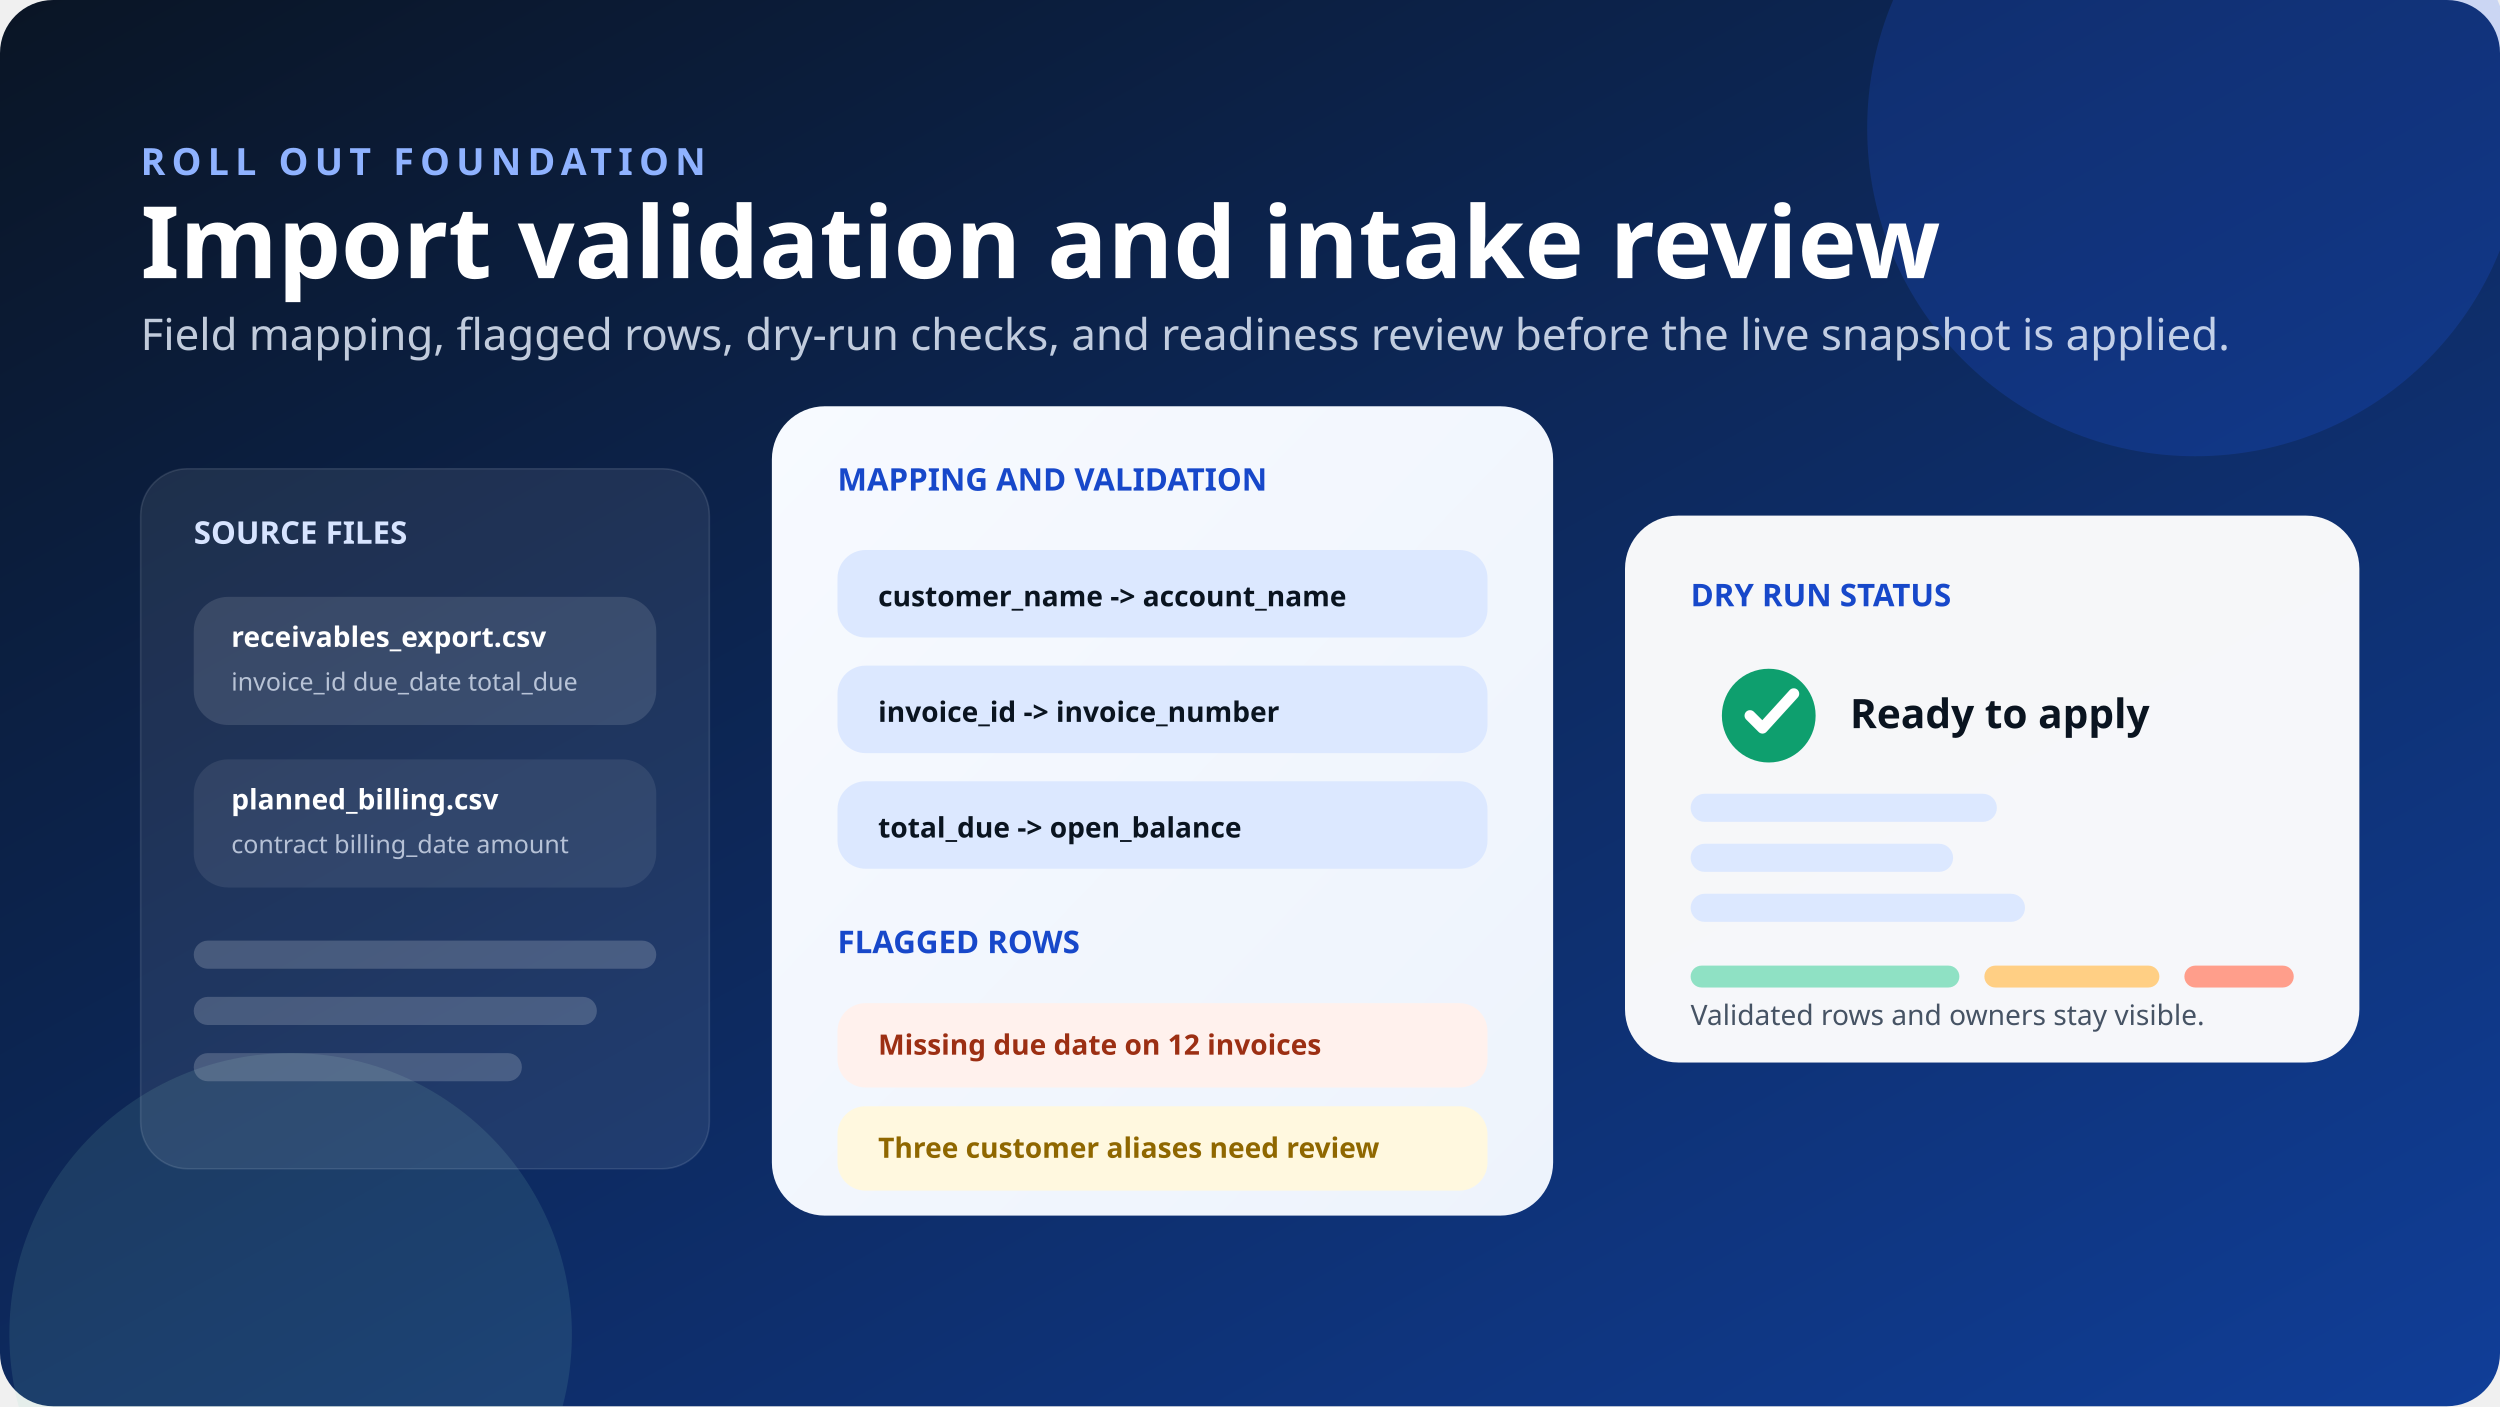
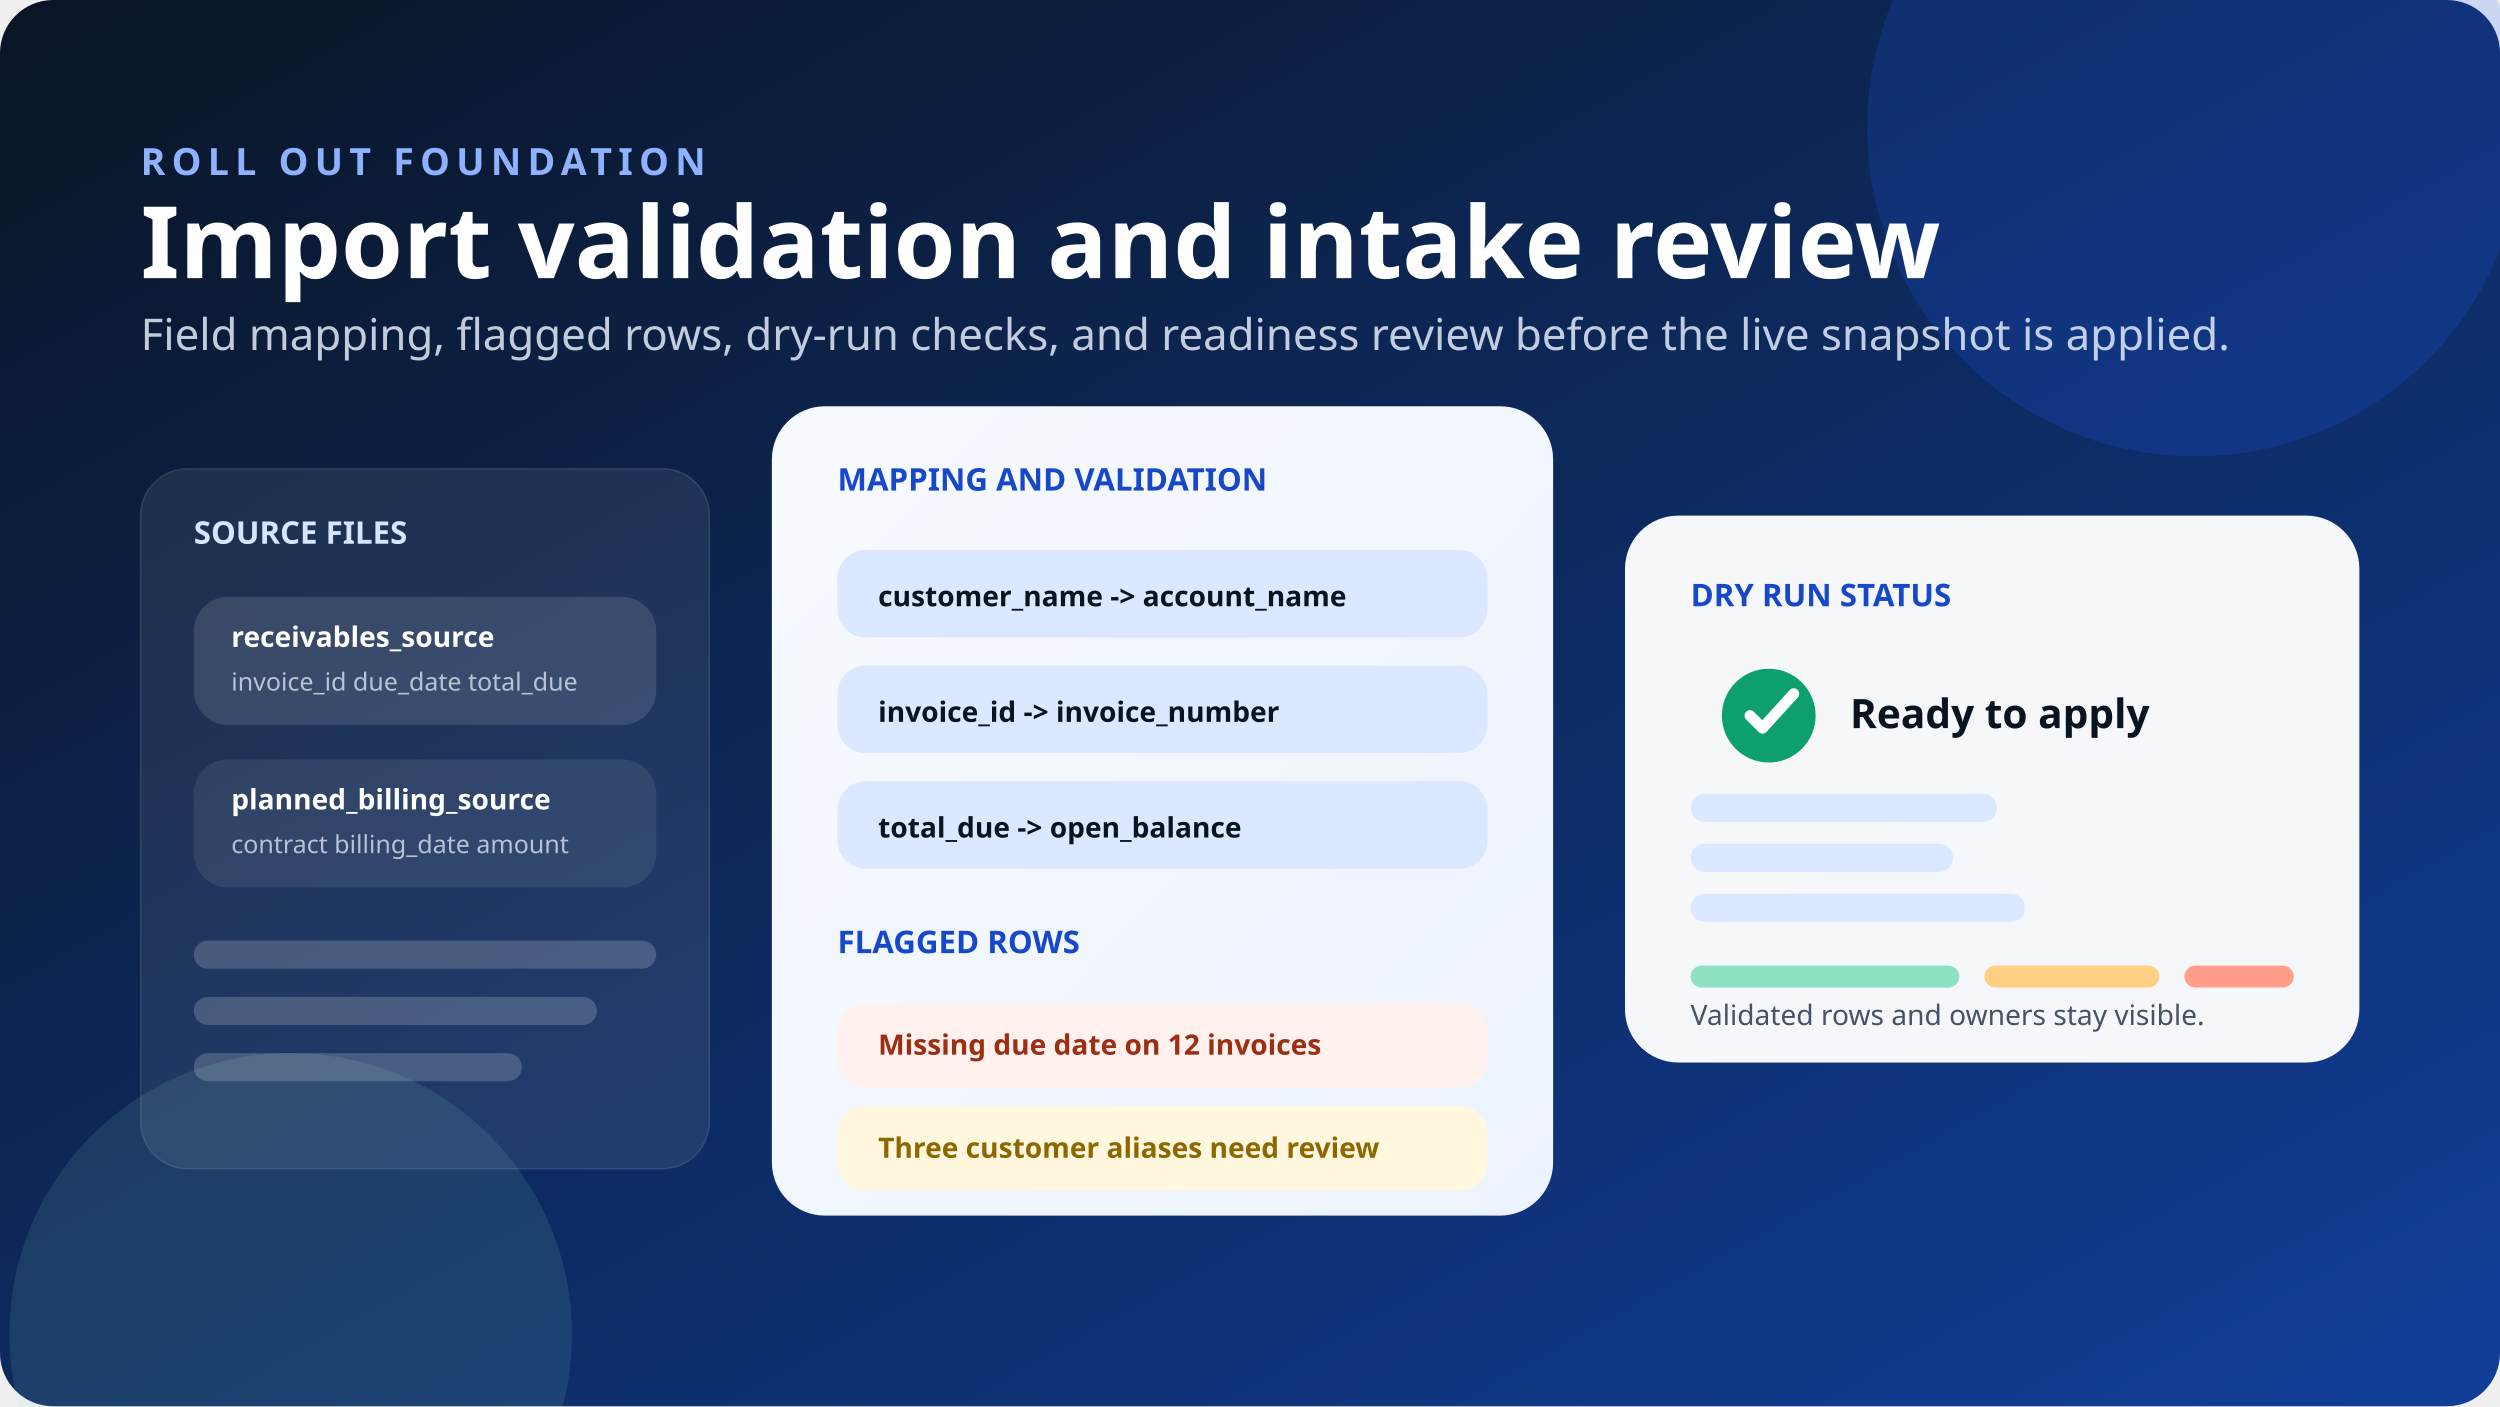
<svg xmlns="http://www.w3.org/2000/svg" viewBox="0 0 1600 900" width="1600" height="900" role="img" aria-labelledby="title desc">
  <defs>
    <linearGradient id="bg" x1="0" y1="0" x2="1" y2="1">
      <stop offset="0%" stop-color="#0a1525" />
      <stop offset="100%" stop-color="#103e98" />
    </linearGradient>
    <linearGradient id="surface" x1="0" y1="0" x2="1" y2="1">
      <stop offset="0%" stop-color="#f7faff" />
      <stop offset="100%" stop-color="#edf3fc" />
    </linearGradient>
  </defs>
  <rect width="1600" height="900" rx="34" fill="url(#bg)" />
  <circle cx="1405" cy="82" r="210" fill="#245fff" opacity="0.18" />
  <circle cx="186" cy="854" r="180" fill="#8fe1c4" opacity="0.12" />
  <text x="90" y="112" fill="#8fb2ff" font-family="Space Grotesk, Segoe UI, sans-serif" font-size="24" font-weight="700" letter-spacing="4">ROLL OUT FOUNDATION</text>
  <text x="90" y="178" fill="#ffffff" font-family="Space Grotesk, Segoe UI, sans-serif" font-size="64" font-weight="700">Import validation and intake review</text>
  <text x="90" y="224" fill="rgba(233,241,255,0.82)" font-family="Manrope, Segoe UI, sans-serif" font-size="28">Field mapping, flagged rows, dry-run checks, and readiness review before the live snapshot is applied.</text>
  <g transform="translate(90 300)">
    <rect width="364" height="448" rx="30" fill="rgba(255,255,255,0.08)" stroke="rgba(233,241,255,0.12)" />
    <text x="34" y="48" fill="#d7e4ff" font-family="Space Grotesk, Segoe UI, sans-serif" font-size="20" font-weight="700">SOURCE FILES</text>
    <rect x="34" y="82" width="296" height="82" rx="22" fill="rgba(255,255,255,0.12)" />
-     <text x="58" y="114" fill="#ffffff" font-family="Manrope, Segoe UI, sans-serif" font-size="18" font-weight="700">receivables_export.csv</text>
+     <text x="58" y="114" fill="#ffffff" font-family="Manrope, Segoe UI, sans-serif" font-size="18" font-weight="700">receivables_source</text>
    <text x="58" y="142" fill="rgba(233,241,255,0.72)" font-family="Manrope, Segoe UI, sans-serif" font-size="16">invoice_id   due_date   total_due</text>
    <rect x="34" y="186" width="296" height="82" rx="22" fill="rgba(255,255,255,0.08)" />
-     <text x="58" y="218" fill="#ffffff" font-family="Manrope, Segoe UI, sans-serif" font-size="18" font-weight="700">planned_billing.csv</text>
+     <text x="58" y="218" fill="#ffffff" font-family="Manrope, Segoe UI, sans-serif" font-size="18" font-weight="700">planned_billing_source</text>
    <text x="58" y="246" fill="rgba(233,241,255,0.72)" font-family="Manrope, Segoe UI, sans-serif" font-size="16">contract   billing_date   amount</text>
    <rect x="34" y="302" width="296" height="18" rx="9" fill="rgba(255,255,255,0.18)" />
    <rect x="34" y="338" width="258" height="18" rx="9" fill="rgba(255,255,255,0.18)" />
    <rect x="34" y="374" width="210" height="18" rx="9" fill="rgba(255,255,255,0.18)" />
  </g>
  <g transform="translate(494 260)">
    <rect width="500" height="518" rx="34" fill="url(#surface)" />
    <text x="42" y="54" fill="#1748ca" font-family="Space Grotesk, Segoe UI, sans-serif" font-size="20" font-weight="700">MAPPING AND VALIDATION</text>
    <rect x="42" y="92" width="416" height="56" rx="18" fill="#dce8ff" />
    <text x="68" y="128" fill="#0a1420" font-family="Manrope, Segoe UI, sans-serif" font-size="18" font-weight="700">customer_name -&gt; account_name</text>
    <rect x="42" y="166" width="416" height="56" rx="18" fill="#dce8ff" />
    <text x="68" y="202" fill="#0a1420" font-family="Manrope, Segoe UI, sans-serif" font-size="18" font-weight="700">invoice_id -&gt; invoice_number</text>
    <rect x="42" y="240" width="416" height="56" rx="18" fill="#dce8ff" />
    <text x="68" y="276" fill="#0a1420" font-family="Manrope, Segoe UI, sans-serif" font-size="18" font-weight="700">total_due -&gt; open_balance</text>
    <text x="42" y="350" fill="#1748ca" font-family="Space Grotesk, Segoe UI, sans-serif" font-size="20" font-weight="700">FLAGGED ROWS</text>
    <rect x="42" y="382" width="416" height="54" rx="18" fill="#fff1ed" />
    <text x="68" y="415" fill="#9c2f13" font-family="Manrope, Segoe UI, sans-serif" font-size="18" font-weight="700">Missing due date on 12 invoices</text>
    <rect x="42" y="448" width="416" height="54" rx="18" fill="#fff8df" />
    <text x="68" y="481" fill="#8f6700" font-family="Manrope, Segoe UI, sans-serif" font-size="18" font-weight="700">Three customer aliases need review</text>
  </g>
  <g transform="translate(1040 330)">
    <rect width="470" height="350" rx="34" fill="#ffffff" opacity="0.96" />
    <text x="42" y="58" fill="#1748ca" font-family="Space Grotesk, Segoe UI, sans-serif" font-size="20" font-weight="700">DRY RUN STATUS</text>
    <circle cx="92" cy="128" r="30" fill="#0e9f6e" />
    <path d="M80 128l8 8 20-22" fill="none" stroke="#fff" stroke-width="7" stroke-linecap="round" stroke-linejoin="round" />
    <text x="144" y="136" fill="#0a1420" font-family="Manrope, Segoe UI, sans-serif" font-size="26" font-weight="700">Ready to apply</text>
    <rect x="42" y="178" width="196" height="18" rx="9" fill="#dce8ff" />
    <rect x="42" y="210" width="168" height="18" rx="9" fill="#dce8ff" />
    <rect x="42" y="242" width="214" height="18" rx="9" fill="#dce8ff" />
    <rect x="42" y="288" width="172" height="14" rx="7" fill="#8fe1c4" />
    <rect x="230" y="288" width="112" height="14" rx="7" fill="#ffcf84" />
    <rect x="358" y="288" width="70" height="14" rx="7" fill="#ff9e8b" />
    <text x="42" y="326" fill="#465364" font-family="Manrope, Segoe UI, sans-serif" font-size="18">Validated rows and owners stay visible.</text>
  </g>
</svg>
